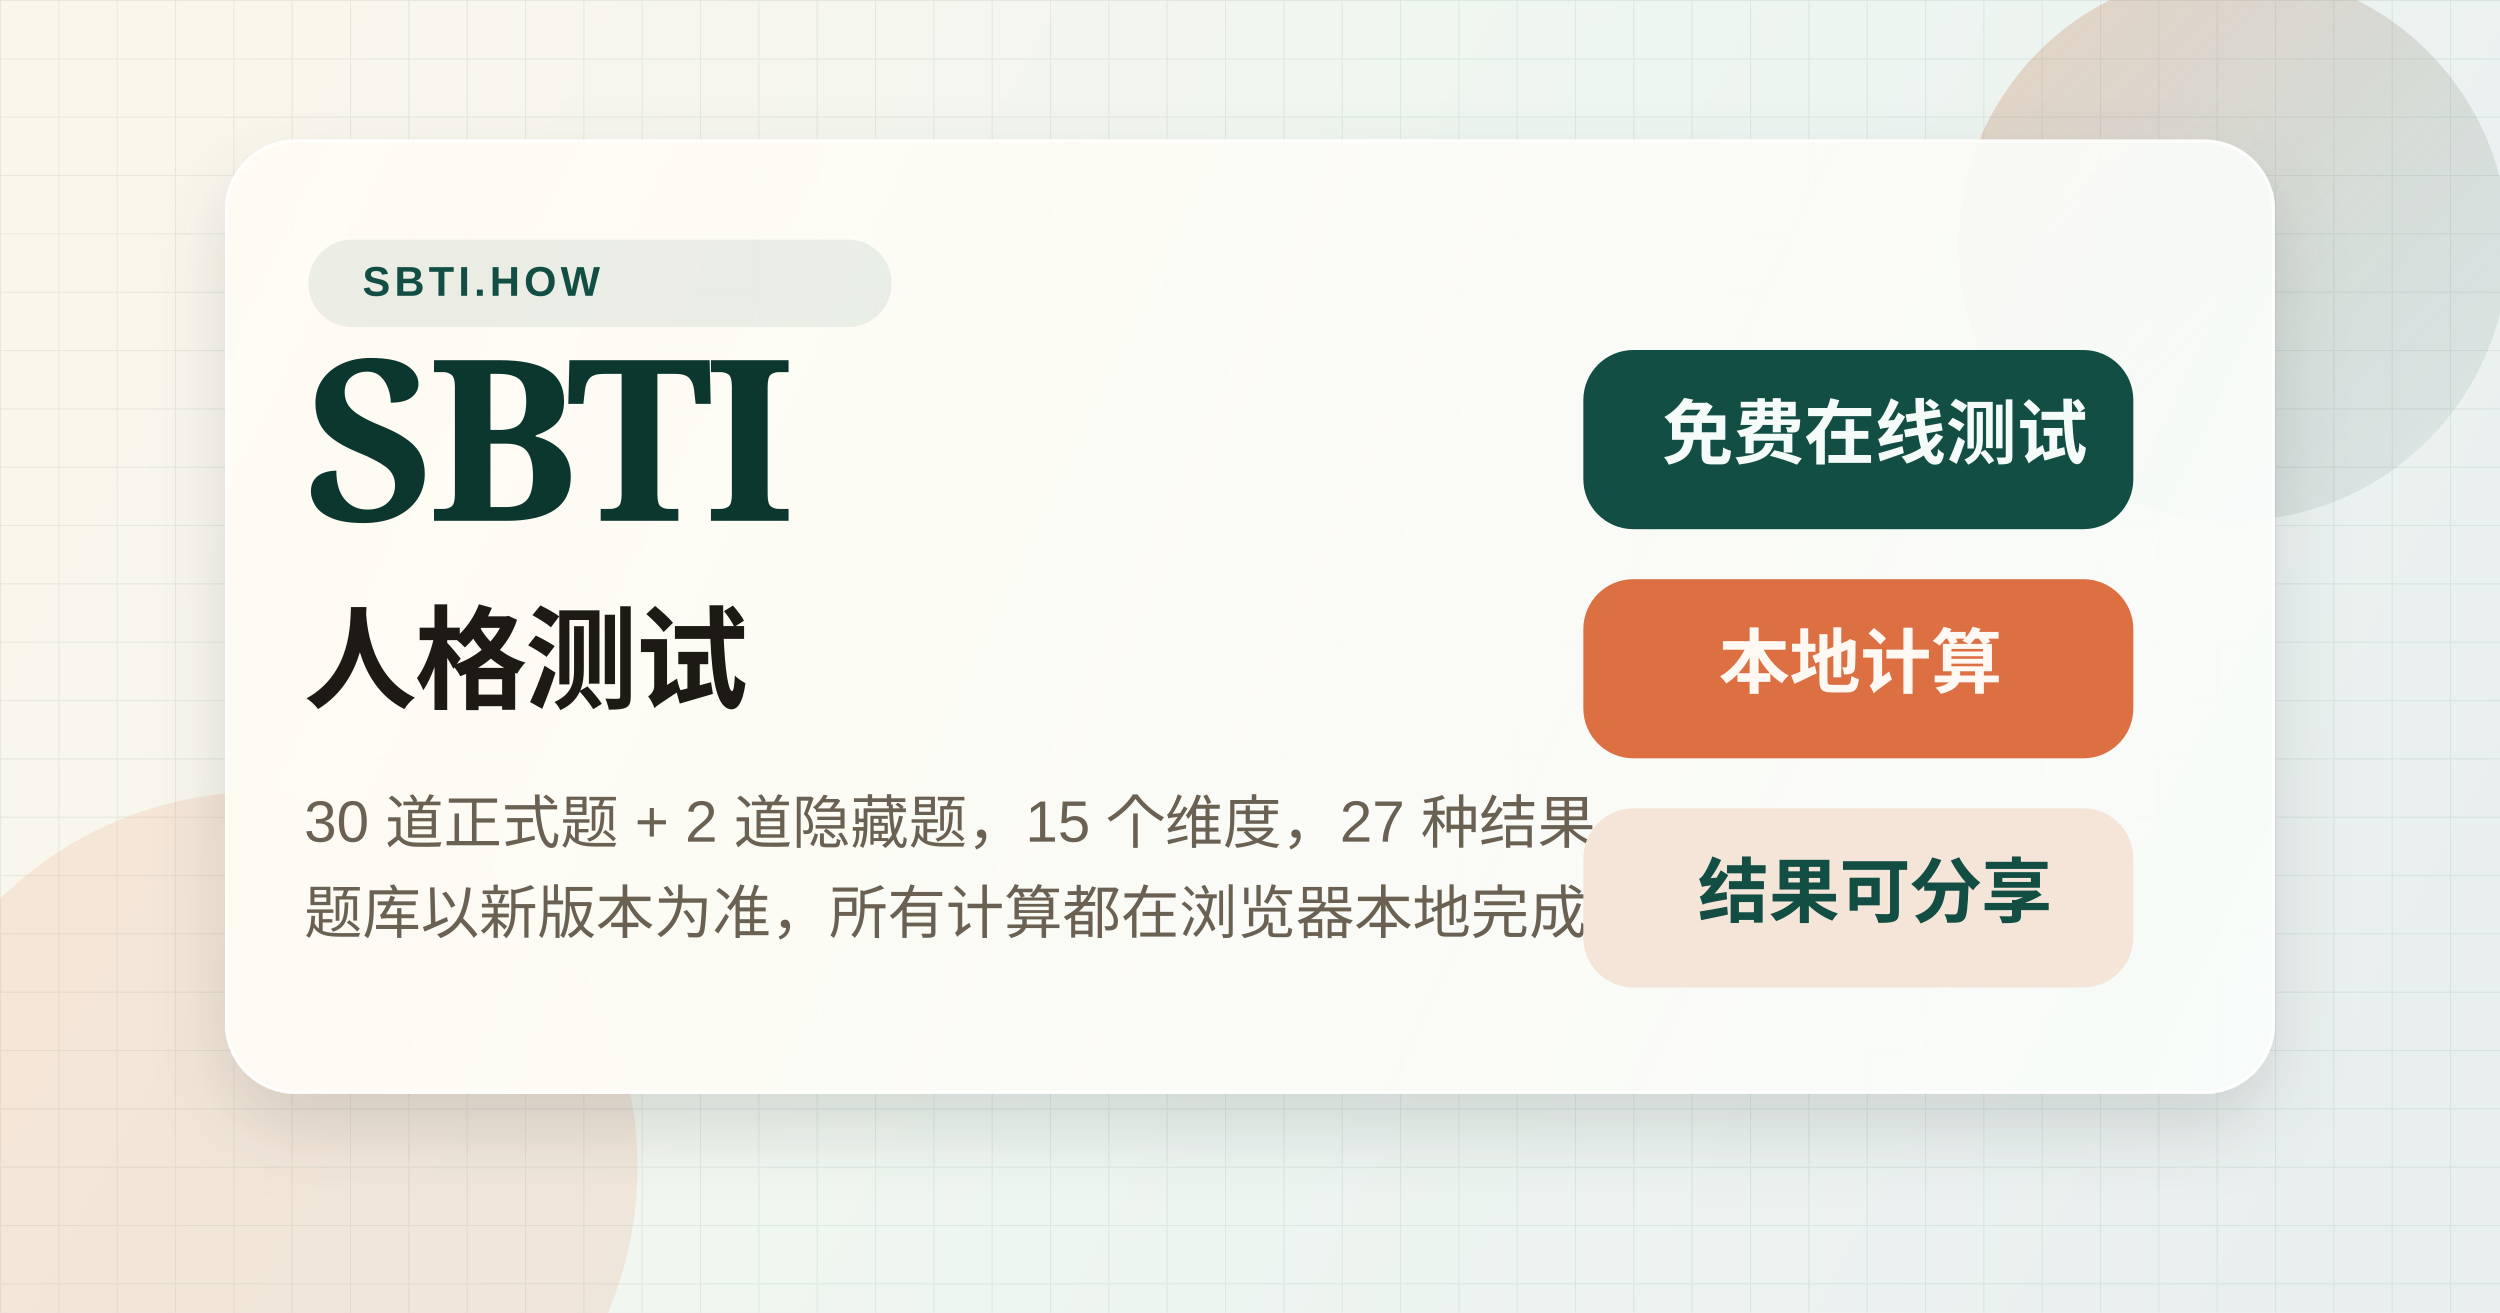
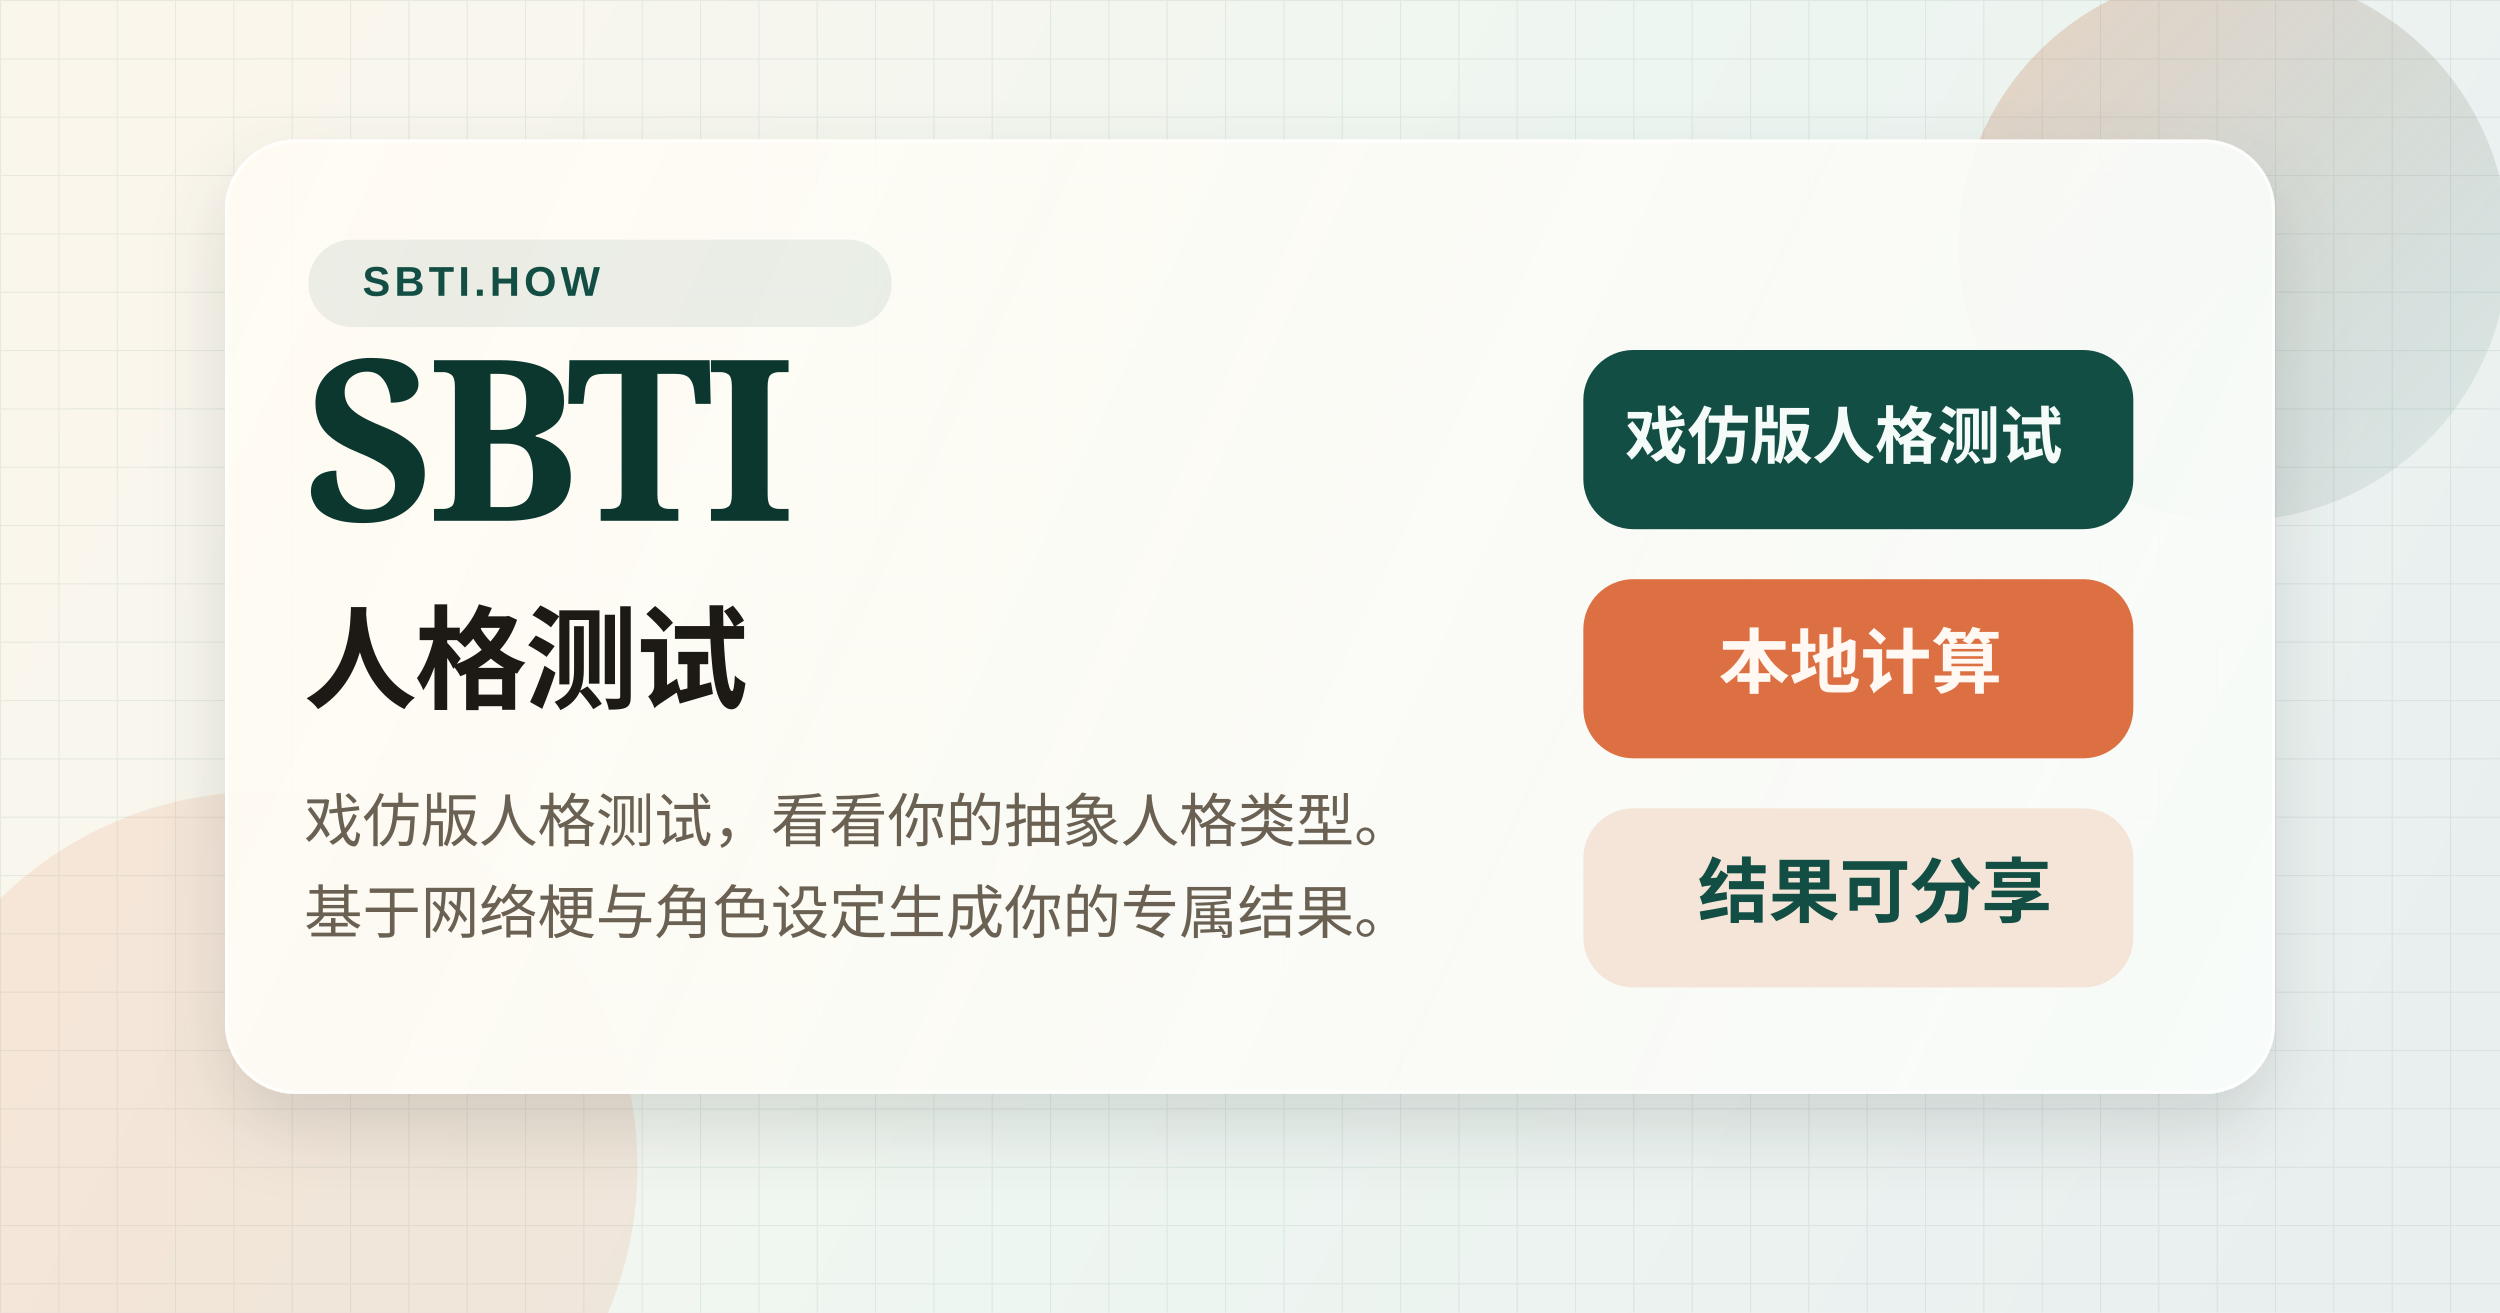
<svg xmlns="http://www.w3.org/2000/svg" width="1200" height="630" viewBox="0 0 1200 630" fill="none">
  <defs>
    <linearGradient id="bg" x1="90" y1="40" x2="1120" y2="590" gradientUnits="userSpaceOnUse">
      <stop stop-color="#FBF6EC" />
      <stop offset="0.52" stop-color="#EEF6F1" />
      <stop offset="1" stop-color="#E9EFEF" />
    </linearGradient>
    <linearGradient id="panel" x1="117" y1="83" x2="1122" y2="556" gradientUnits="userSpaceOnUse">
      <stop stop-color="#FFFBF3" stop-opacity="0.96" />
      <stop offset="1" stop-color="#F8FCFA" stop-opacity="0.92" />
    </linearGradient>
    <linearGradient id="accent" x1="878" y1="66" x2="1099" y2="278" gradientUnits="userSpaceOnUse">
      <stop stop-color="#DD7042" stop-opacity="0.26" />
      <stop offset="1" stop-color="#134E44" stop-opacity="0.08" />
    </linearGradient>
    <pattern id="grid" width="28" height="28" patternUnits="userSpaceOnUse">
      <path d="M28 0H0V28" stroke="#134E44" stroke-opacity="0.08" />
    </pattern>
    <filter id="shadow" x="72" y="49" width="1058" height="532" filterUnits="userSpaceOnUse" color-interpolation-filters="sRGB">
      <feFlood flood-opacity="0" result="BackgroundImageFix" />
      <feColorMatrix in="SourceAlpha" type="matrix" values="0 0 0 0 0 0 0 0 0 0 0 0 0 0 0 0 0 0 127 0" result="hardAlpha" />
      <feOffset dy="16" />
      <feGaussianBlur stdDeviation="18" />
      <feComposite in2="hardAlpha" operator="out" />
      <feColorMatrix type="matrix" values="0 0 0 0 0.098 0 0 0 0 0.133 0 0 0 0 0.114 0 0 0 0.14 0" />
      <feBlend mode="normal" in2="BackgroundImageFix" result="effect1_dropShadow_1_1" />
      <feBlend mode="normal" in="SourceGraphic" in2="effect1_dropShadow_1_1" result="shape" />
    </filter>
  </defs>
  <rect width="1200" height="630" fill="url(#bg)" />
  <rect width="1200" height="630" fill="url(#grid)" />
  <circle cx="1072" cy="118" r="132" fill="url(#accent)" />
  <circle cx="126" cy="560" r="180" fill="#DD7042" fill-opacity="0.12" />
  <g filter="url(#shadow)">
    <rect x="108" y="67" width="984" height="458" rx="34" fill="url(#panel)" />
    <rect x="108.75" y="67.75" width="982.5" height="456.5" rx="33.25" stroke="white" stroke-opacity="0.76" stroke-width="1.5" />
  </g>
  <rect x="148" y="115" width="280" height="42" rx="21" fill="#134E44" fill-opacity="0.08" />
  <text x="174" y="142" fill="#134E44" font-family="Arial, 'PingFang SC', sans-serif" font-size="20" font-weight="700" letter-spacing="2">SBTI.HOW</text>
  <text x="146" y="250" fill="#0B372F" font-family="Georgia, 'Noto Serif SC', serif" font-size="108" font-weight="700" letter-spacing="-4">SBTI</text>
  <text x="146" y="336" fill="#1D1A15" font-family="Georgia, 'Noto Serif SC', serif" font-size="54" font-weight="700" letter-spacing="-1">人格测试</text>
-   <text x="146" y="404" fill="#6A6153" font-family="Arial, 'PingFang SC', sans-serif" font-size="28">30 道正式题 + 2 道隐藏题，15 个维度，27 种结果。</text>
-   <text x="146" y="448" fill="#6A6153" font-family="Arial, 'PingFang SC', sans-serif" font-size="28">题库以新版本为准，所有计算都在浏览器本地完成。</text>
+   <text x="146" y="404" fill="#6A6153" font-family="Arial, 'PingFang SC', sans-serif" font-size="28">戏仿版人格测试，看看你的抽象人格类型。</text>
+   <text x="146" y="448" fill="#6A6153" font-family="Arial, 'PingFang SC', sans-serif" font-size="28">基于网络梗与角色设定生成你的专属结果。</text>
  <rect x="760" y="168" width="264" height="86" rx="24" fill="#134E44" />
-   <text x="798" y="220" fill="#F4FBF8" font-family="Arial, 'PingFang SC', sans-serif" font-size="34" font-weight="700">免费在线测试</text>
+   <text x="780" y="220" fill="#F4FBF8" font-family="Arial, 'PingFang SC', sans-serif" font-size="30" font-weight="700">戏仿版人格测试</text>
  <rect x="760" y="278" width="264" height="86" rx="24" fill="#DD7042" />
  <text x="825" y="330" fill="#FFF8F3" font-family="Arial, 'PingFang SC', sans-serif" font-size="34" font-weight="700">本地计算</text>
  <rect x="760" y="388" width="264" height="86" rx="24" fill="#F4E5D8" />
  <text x="815" y="440" fill="#134E44" font-family="Arial, 'PingFang SC', sans-serif" font-size="34" font-weight="700">结果可分享</text>
</svg>
